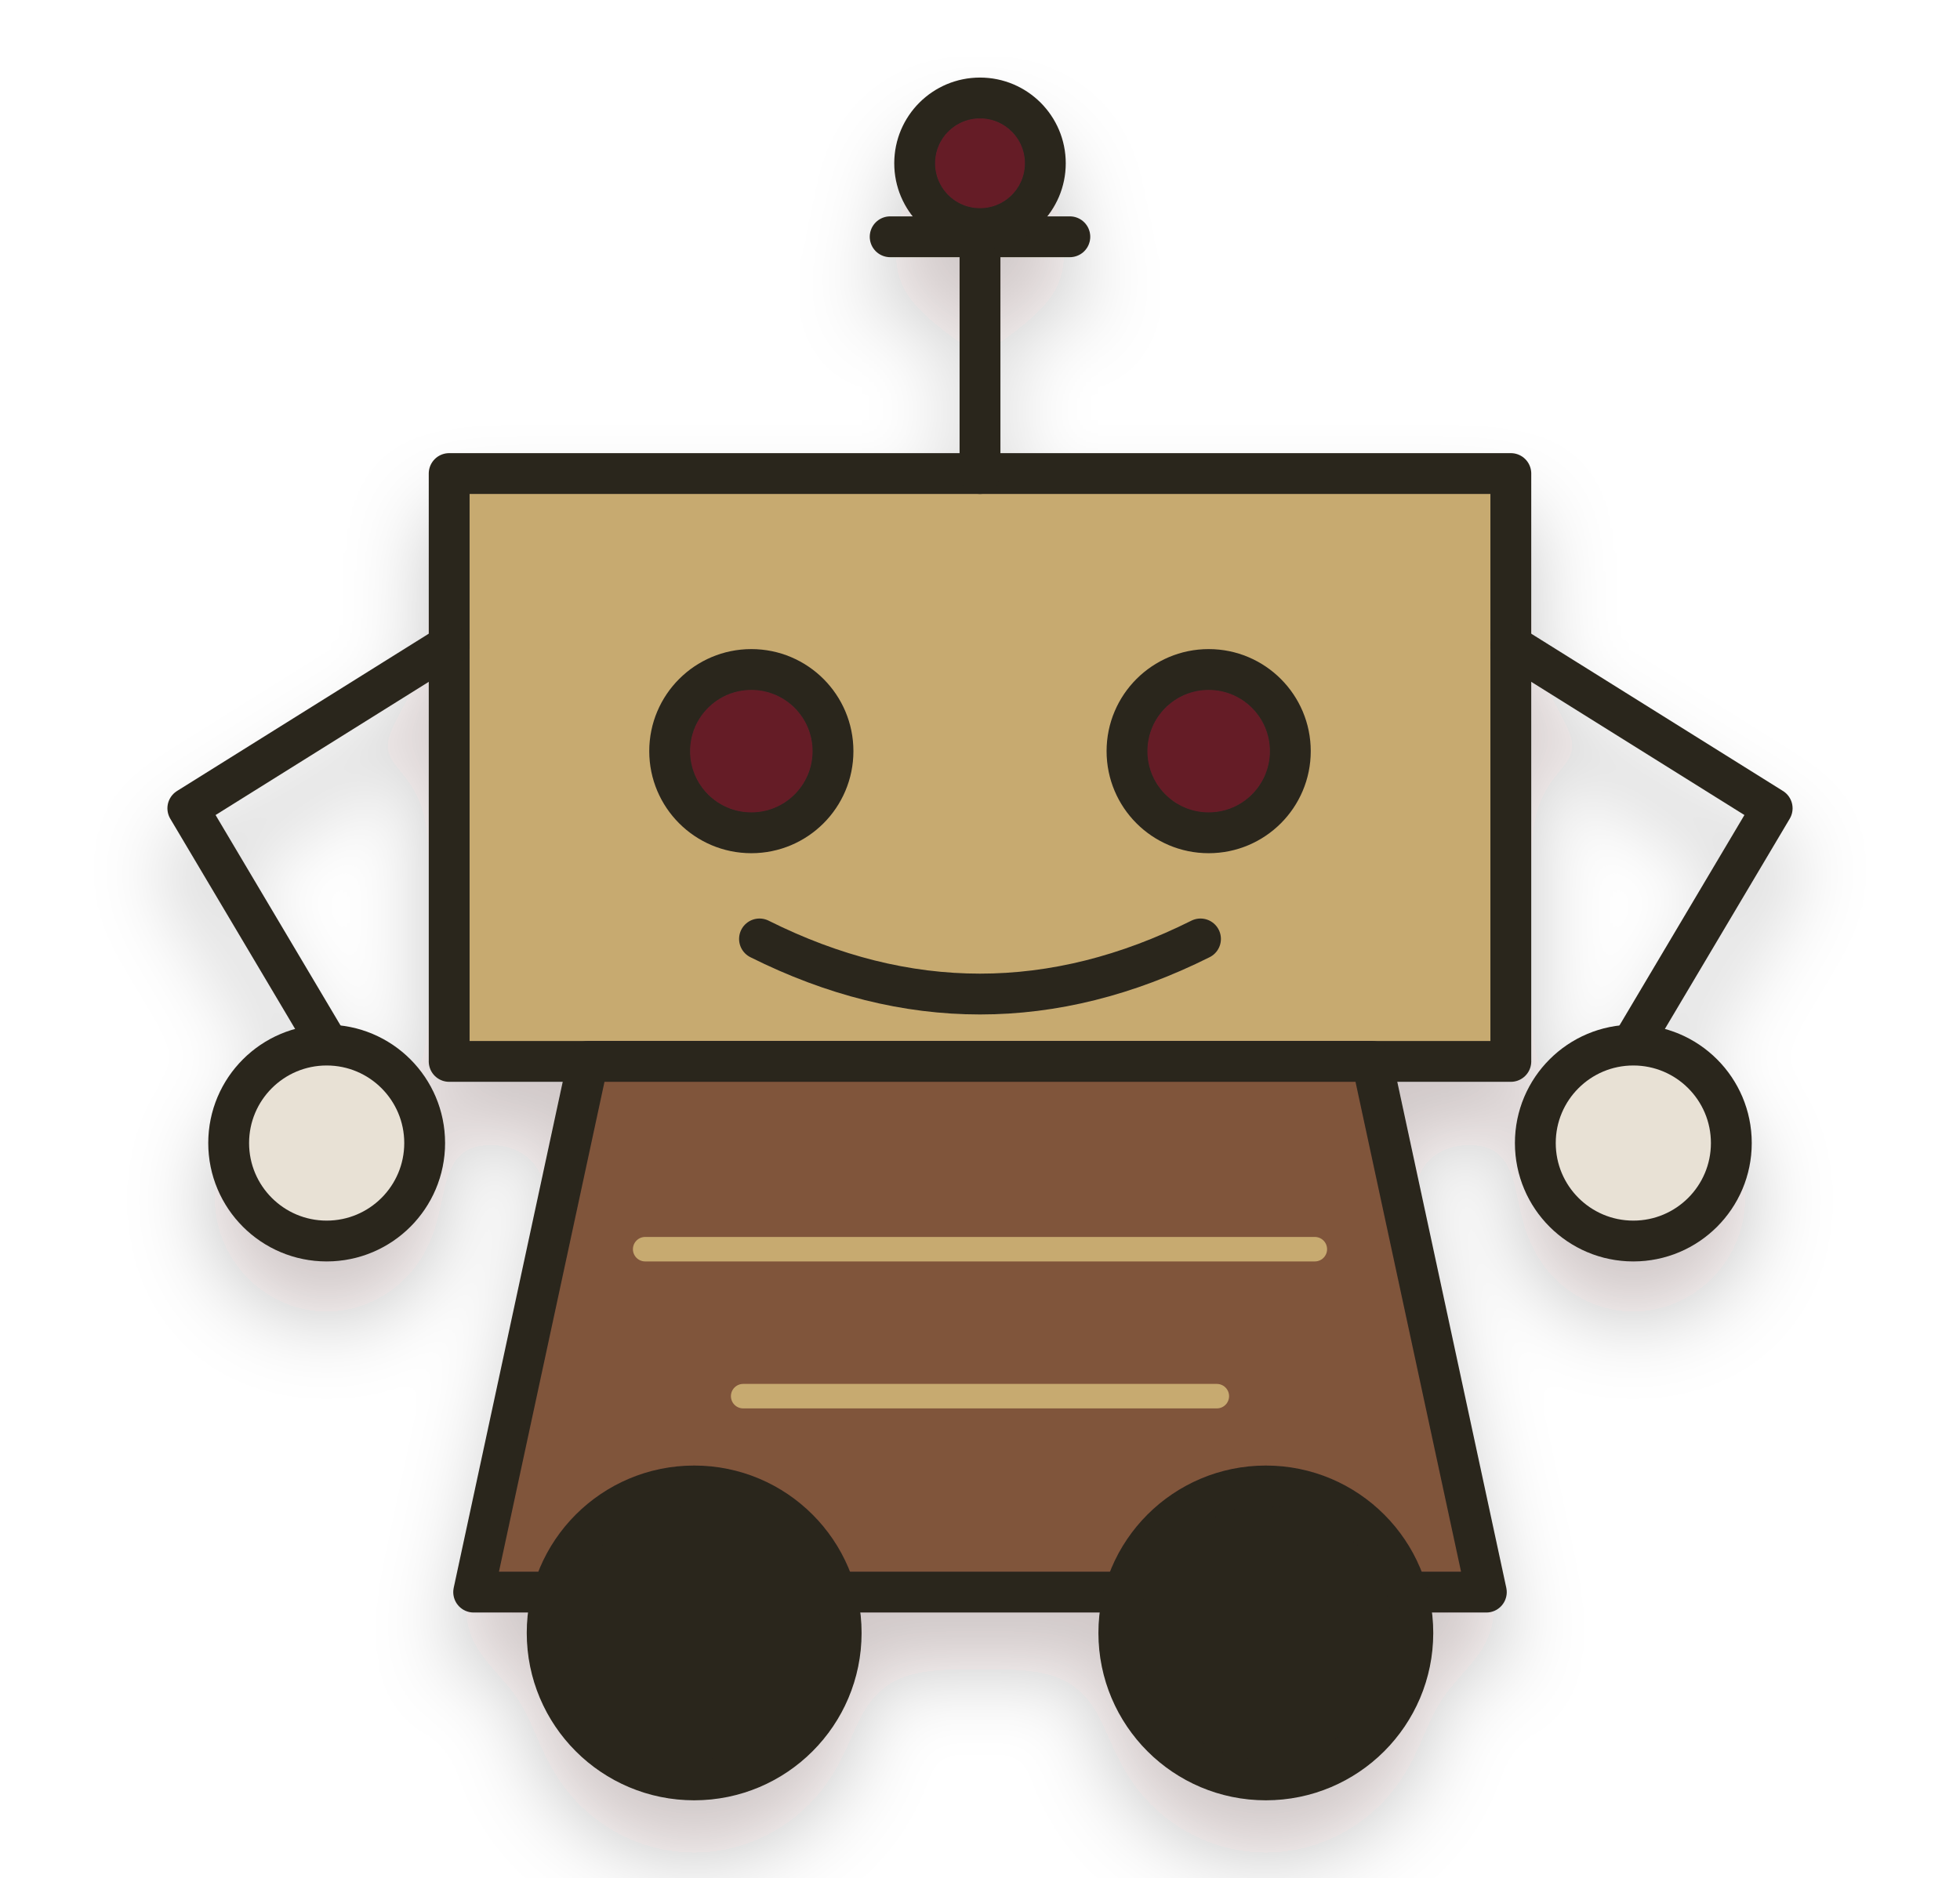
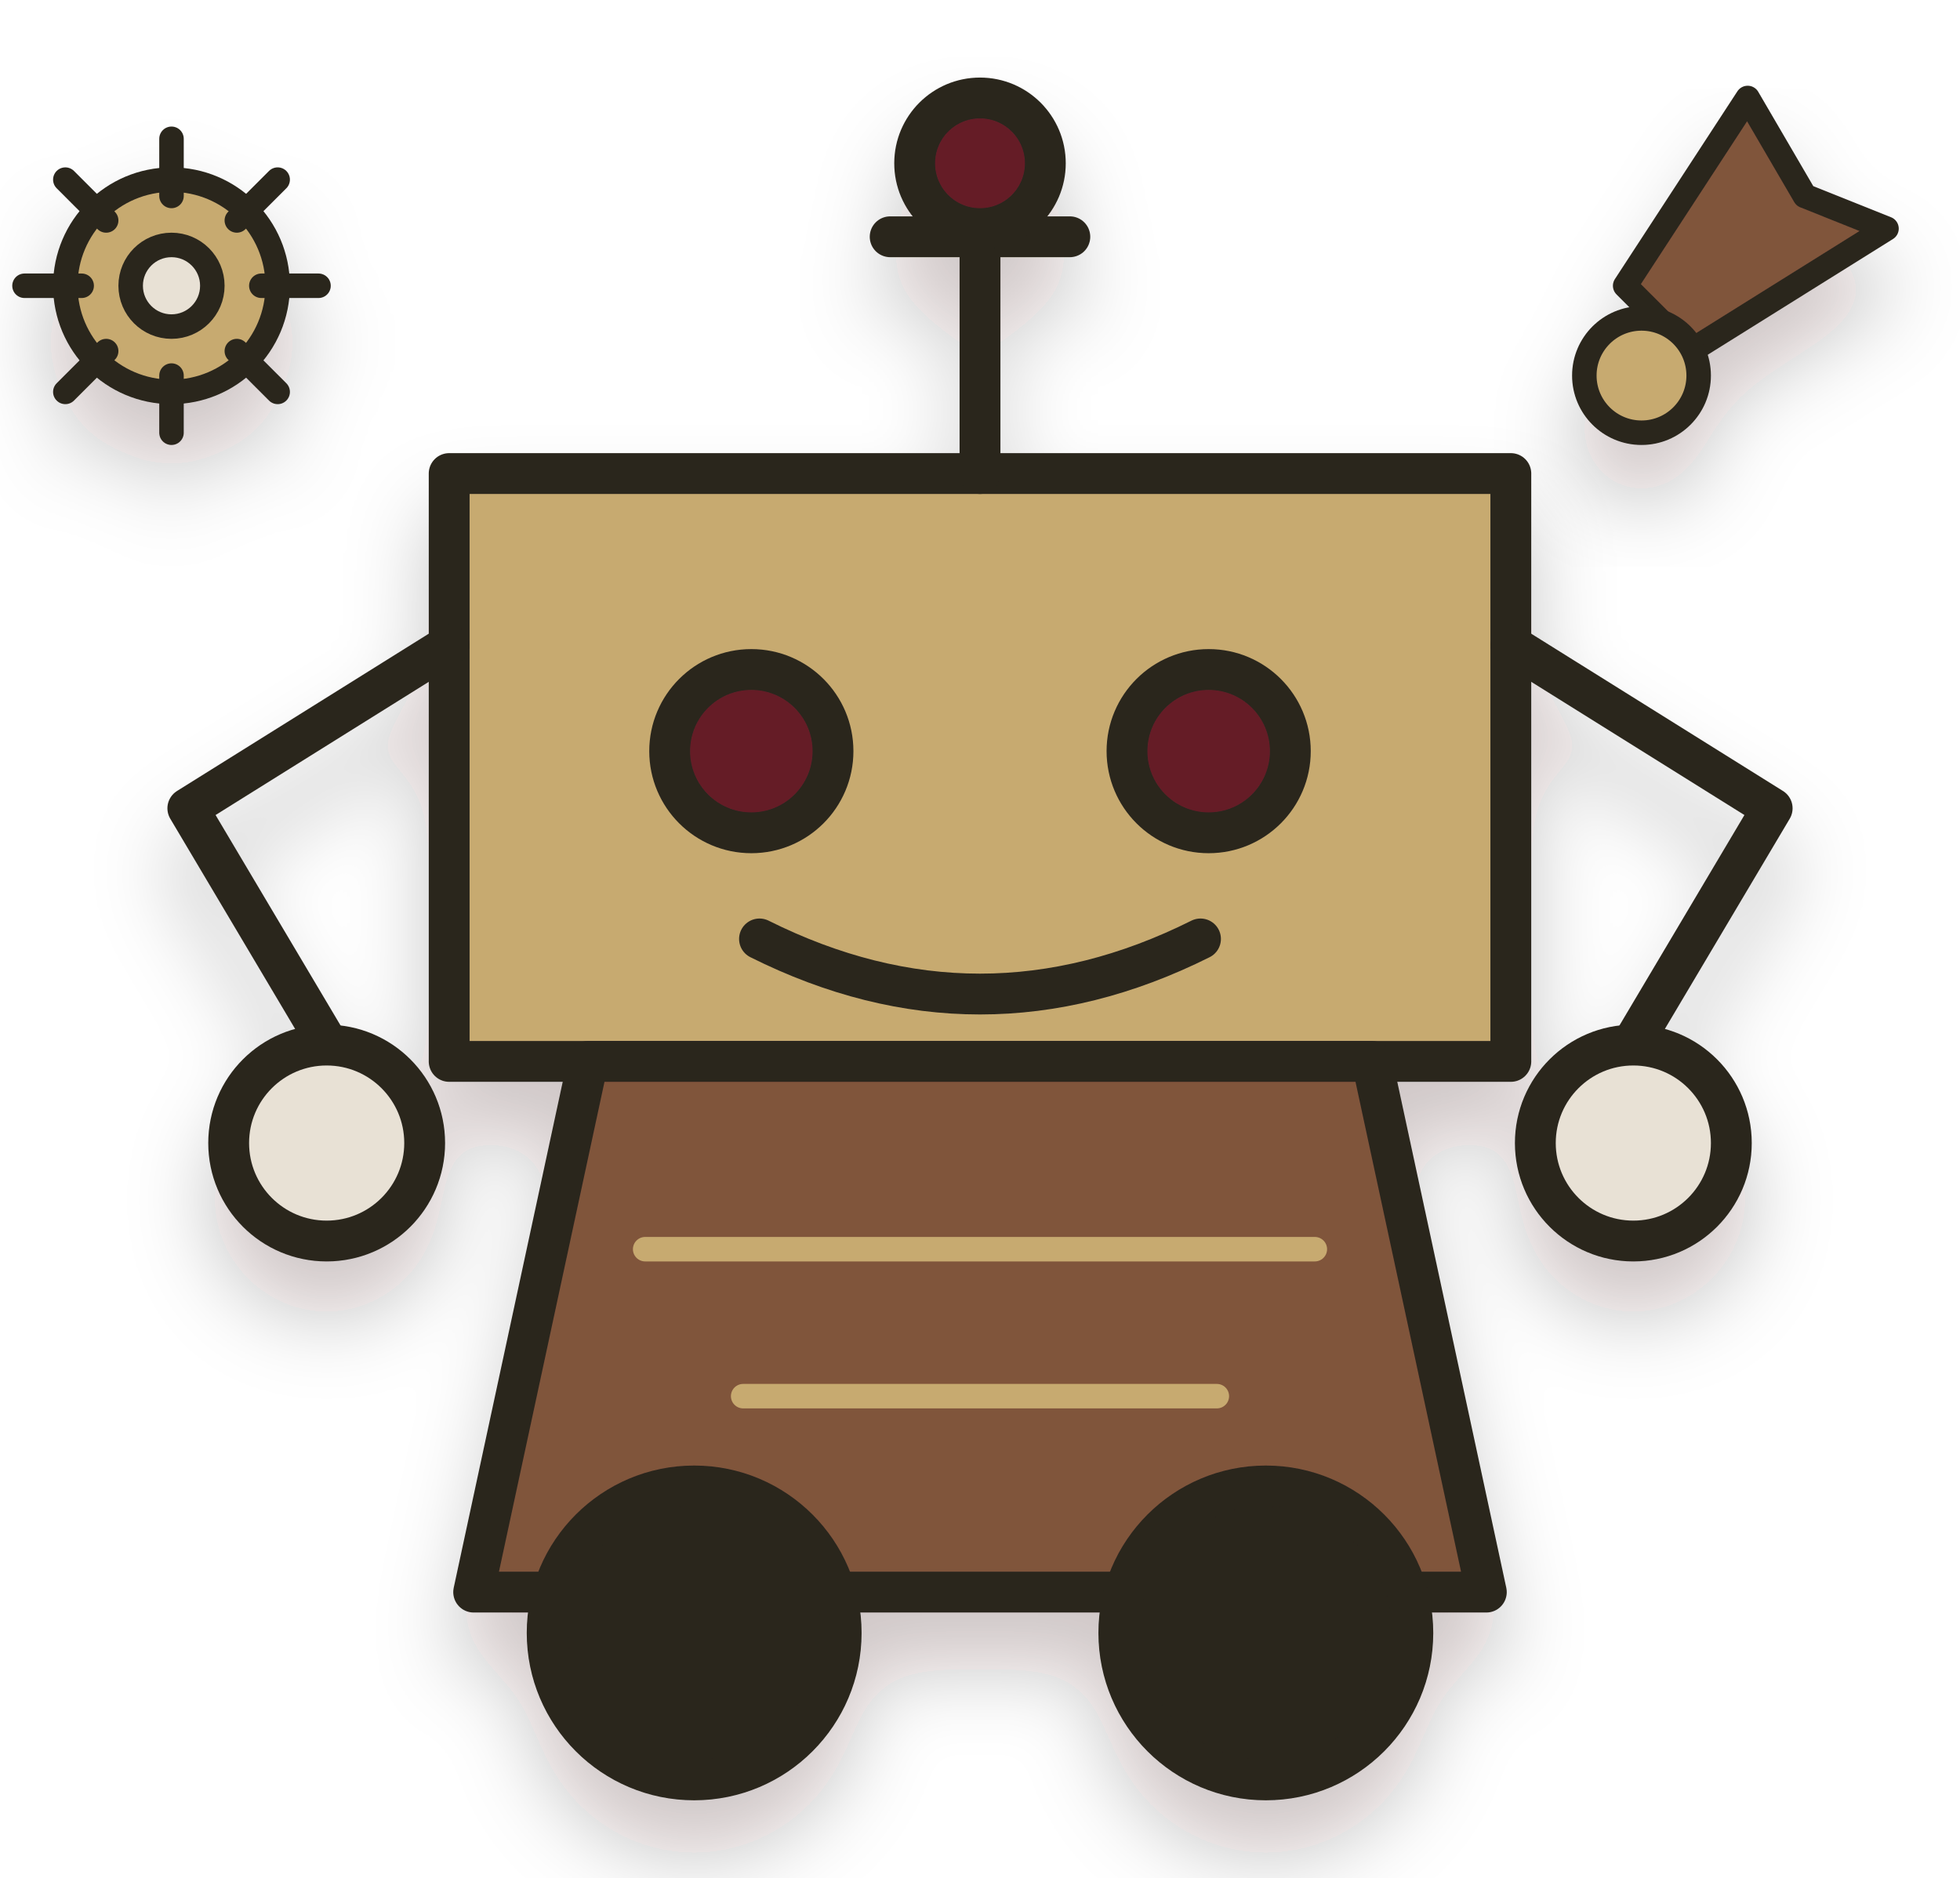
<svg xmlns="http://www.w3.org/2000/svg" viewBox="0 0 240 230">
  <defs>
    <filter id="s" x="-25%" y="-20%" width="150%" height="160%">
      <feDropShadow dx="0" dy="7" stdDeviation="5" flood-color="#24150f" flood-opacity=".22" />
    </filter>
  </defs>
+   <g filter="url(#s)" stroke="#29251f" stroke-linecap="round" stroke-linejoin="round">
+     <g transform="translate(3 17)" stroke-width="3">
+       <circle cx="18" cy="18" r="13" fill="#c7aa70" />
+       <circle cx="18" cy="18" r="5" fill="#e8e1d5" />
+       <path d="M18 0v7M18 29v7M0 18h7M29 18h7M5 5l5 5M26 26l5 5M31 5l-5 5M10 26l-5 5" fill="none" />
+     </g>
+     <path d="M214 12l-15 23 8 8 24-15-10-4z" fill="#80543b" stroke-width="3" />
+     <circle cx="201" cy="46" r="7" fill="#c7aa70" stroke-width="3" />
+   </g>
  <g filter="url(#s)" stroke="#29251f" stroke-width="5" stroke-linecap="round" stroke-linejoin="round">
    <path d="M55 58h130v72H55z" fill="#c7aa70" />
    <path d="M72 130h96l14 65H58z" fill="#80543b" />
    <circle cx="92" cy="92" r="10" fill="#651f28" />
    <circle cx="148" cy="92" r="10" fill="#651f28" />
    <path d="M93 115c18 9 36 9 54 0" fill="none" />
    <path d="M120 58V29m-11 0h22" fill="none" />
    <circle cx="120" cy="20" r="8" fill="#651f28" />
    <path d="M55 79L23 99l19 32M185 79l32 20-19 32" fill="none" />
    <circle cx="40" cy="140" r="12" fill="#e8e1d5" />
    <circle cx="200" cy="140" r="12" fill="#e8e1d5" />
    <circle cx="85" cy="200" r="18" fill="#29251f" />
    <circle cx="155" cy="200" r="18" fill="#29251f" />
    <path d="M79 153h82M91 171h58" fill="none" stroke="#c7aa70" stroke-width="3" />
  </g>
</svg>
